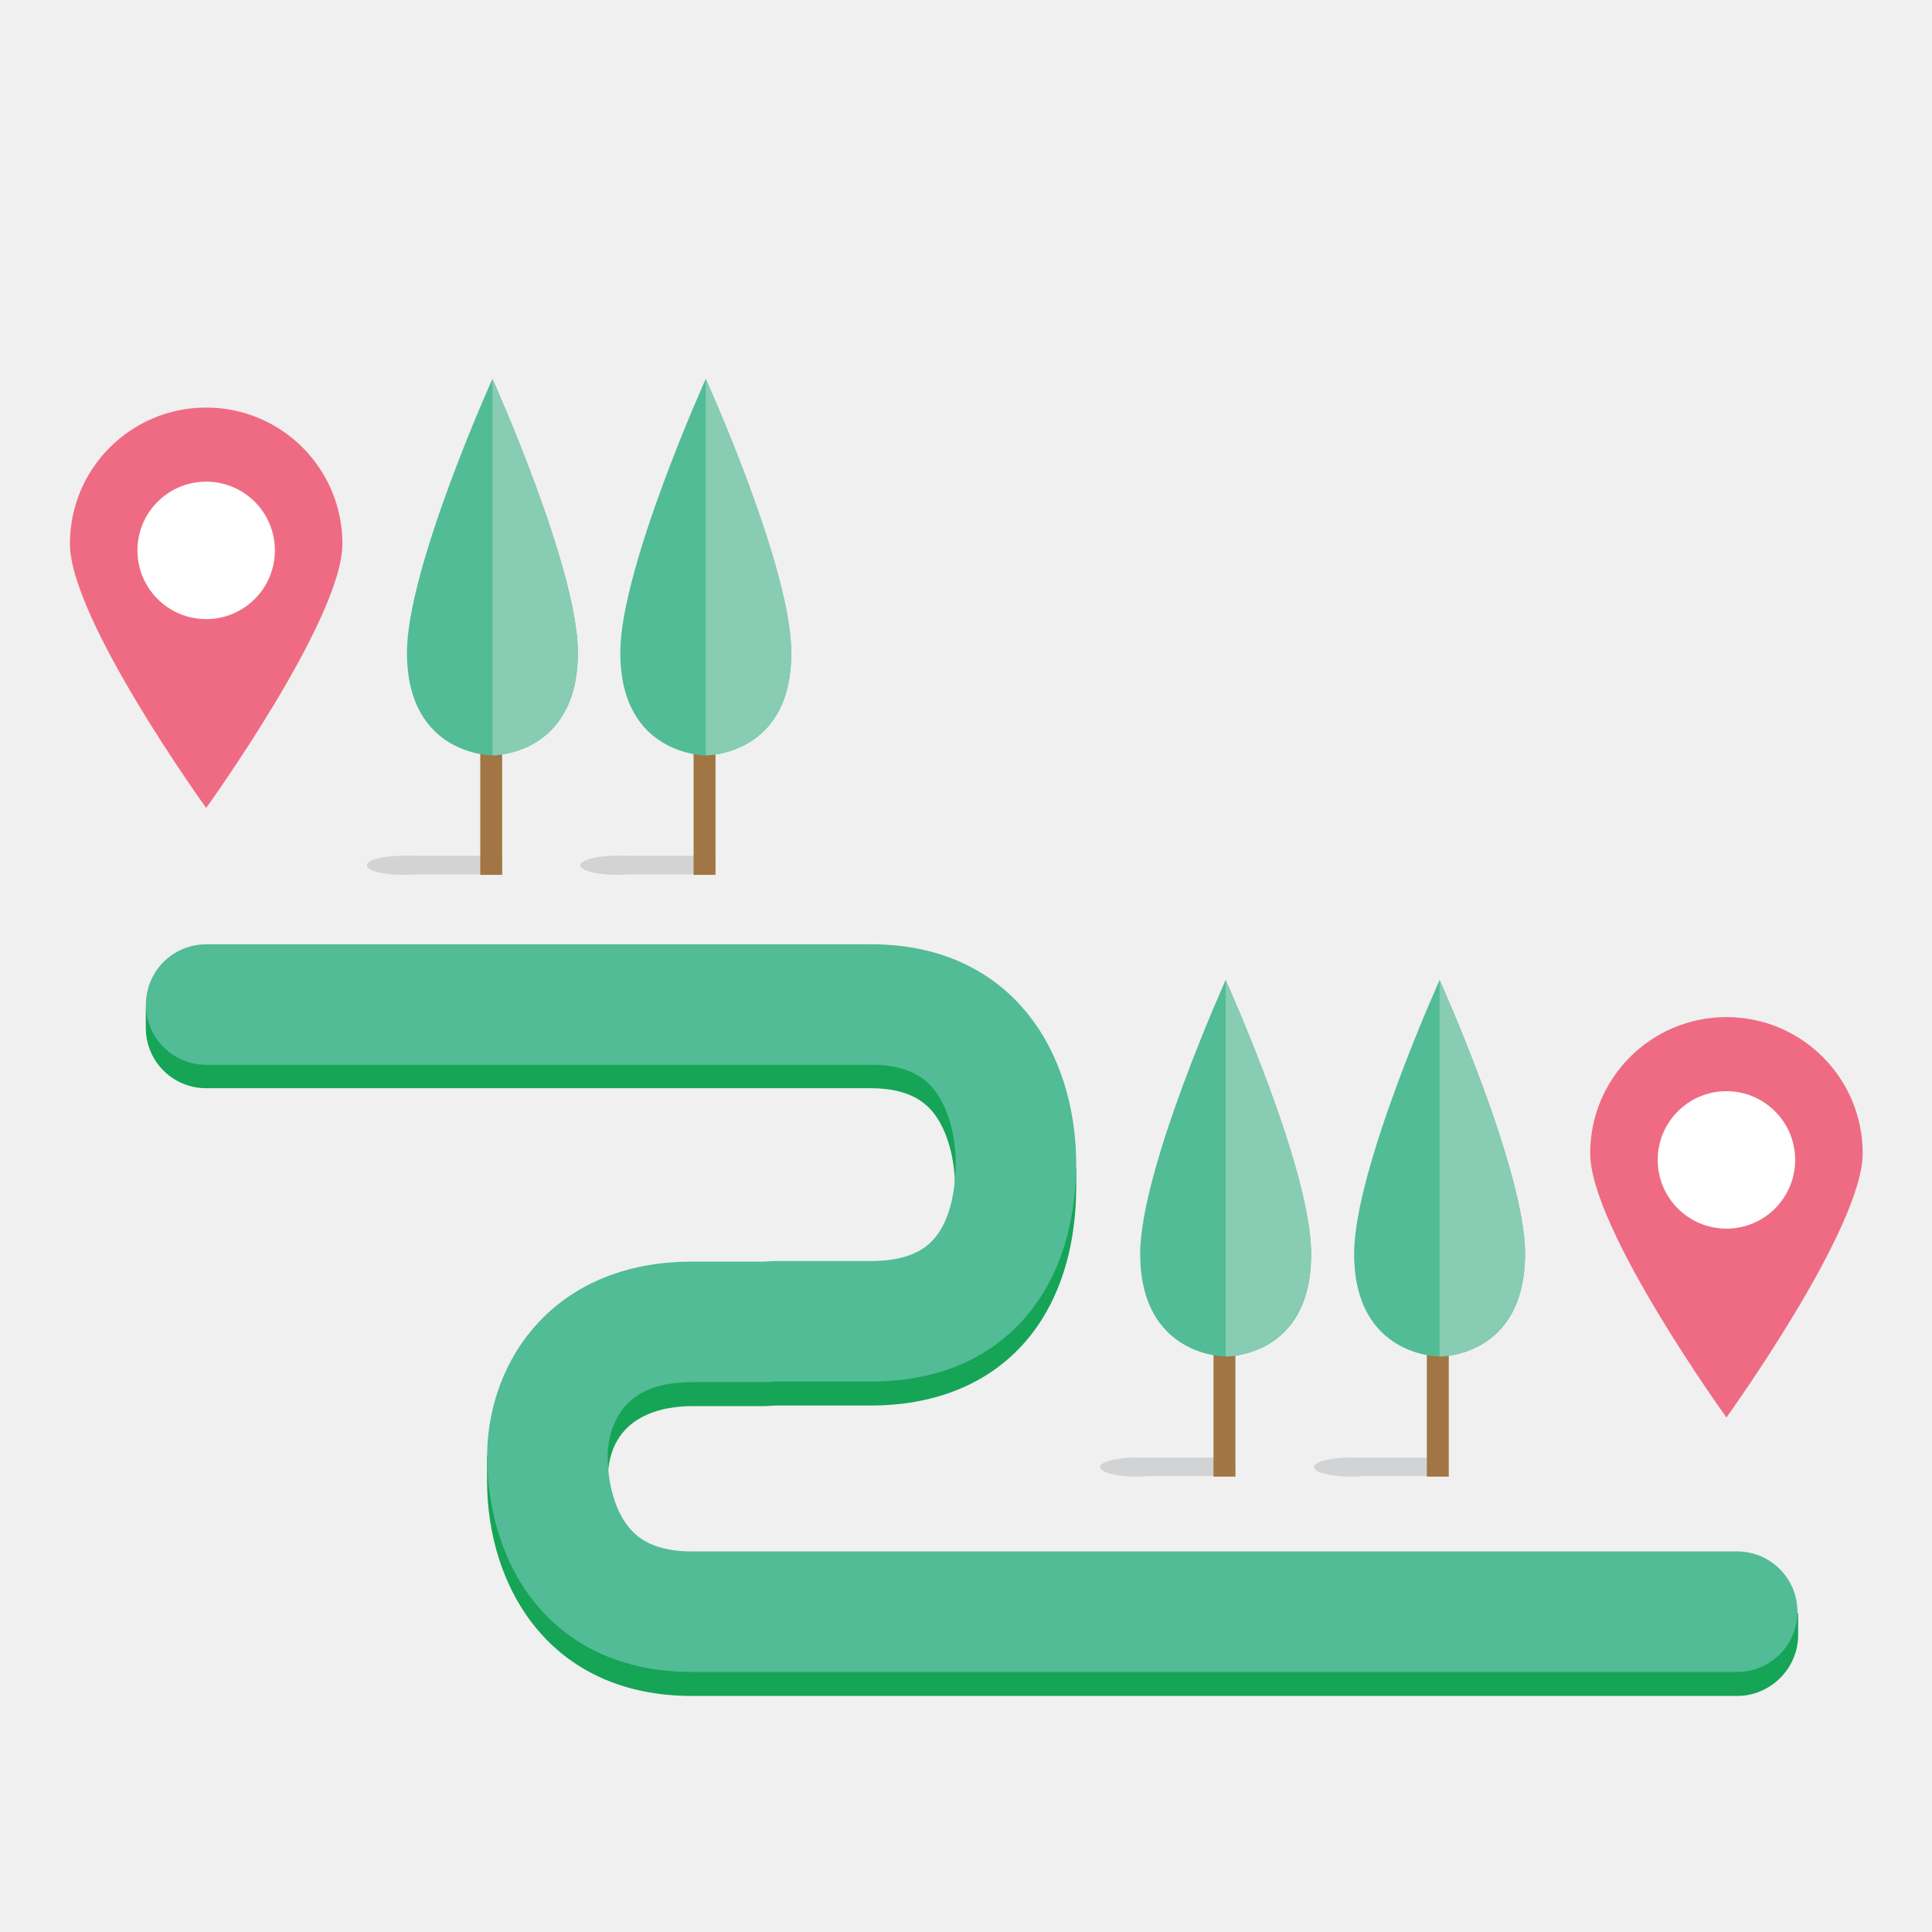
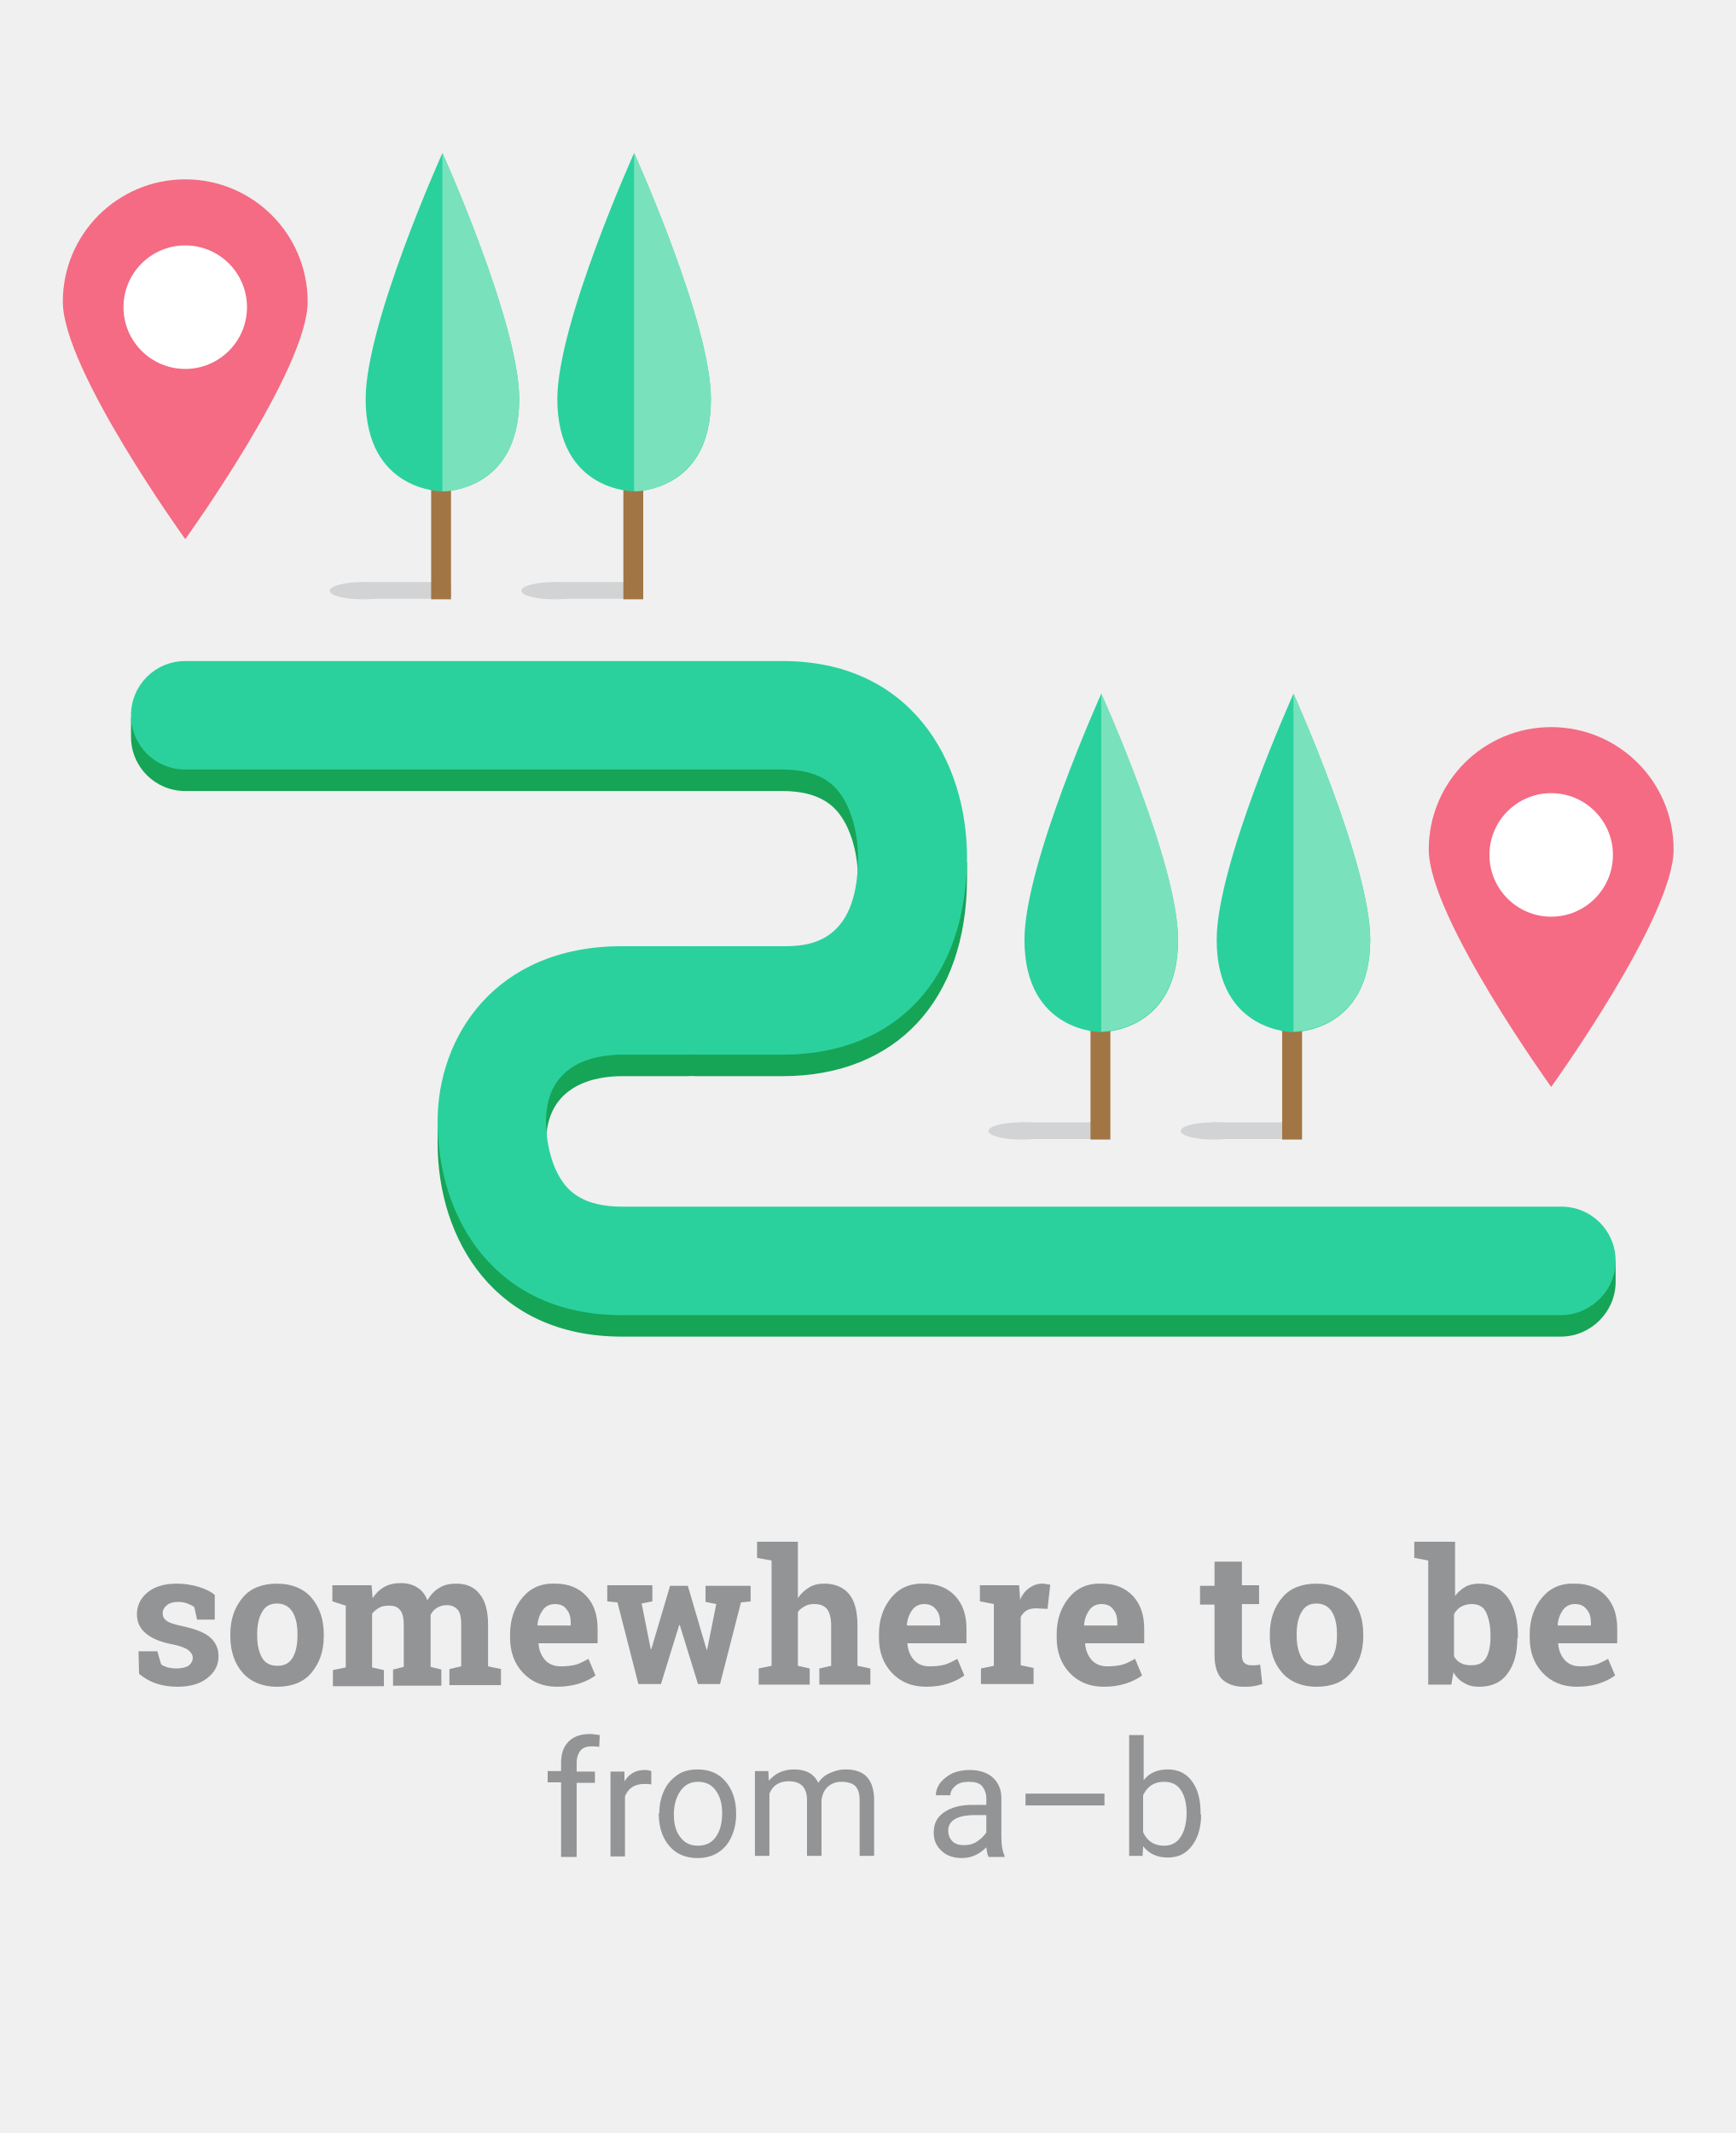
- <svg xmlns="http://www.w3.org/2000/svg" version="1.1" id="Layer_1" x="0px" y="0px" viewBox="0 0 323.3 323.3" style="enable-background:new 0 0 323.3 323.3;" xml:space="preserve">
+ <svg xmlns="http://www.w3.org/2000/svg" version="1.1" id="Layer_1" x="0px" y="0px" viewBox="0 0 323.3 397.2" style="enable-background:new 0 0 323.3 397.2;" xml:space="preserve">
  <style type="text/css">
- 	.st0{fill:#C6AF76;}
- 	.st1{fill:none;stroke:#A17644;stroke-width:3.316;stroke-miterlimit:10;}
- 	.st2{fill:#51BC96;}
- 	.st3{fill:#88CCB3;}
+ 	.st0{fill:#C6AF75;}
+ 	.st1{fill:#A17644;}
+ 	.st2{fill:#2AD19D;}
+ 	.st3{fill:#79E2BC;}
	.st4{fill:#34B188;}
- 	.st5{fill:#FBEC60;}
- 	.st6{fill:#FCE49B;}
- 	.st7{fill:#E3CD8A;}
- 	.st8{fill:#D9C080;}
- 	.st9{fill:none;stroke:#636467;stroke-width:10.577;stroke-miterlimit:10;}
- 	.st10{fill:none;stroke:#EF6B83;stroke-width:8.991;stroke-linejoin:round;stroke-miterlimit:10;}
- 	.st11{fill:none;stroke:#EF6B83;stroke-width:8.991;stroke-linecap:round;stroke-miterlimit:10;}
- 	.st12{fill:#CC496B;}
- 	.st13{fill:#EF6B83;}
- 	.st14{fill:none;stroke:#CF5C7A;stroke-width:4.959;stroke-linecap:round;stroke-miterlimit:10;}
- 	.st15{fill:#636467;}
- 	.st16{fill:#FFFFFF;stroke:#636467;stroke-width:7.149;stroke-linecap:round;stroke-miterlimit:10;}
- 	.st17{fill:none;stroke:#A17644;stroke-width:3.276;stroke-miterlimit:10;}
- 	.st18{fill:#626568;}
- 	.st19{fill:#E7D1B9;}
- 	.st20{fill:#ED6E83;}
- 	.st21{fill:#5BBBBB;}
- 	.st22{fill:#DFDFDE;}
- 	.st23{opacity:0.5;}
- 	.st24{fill:#D2D3D4;}
- 	.st25{fill:none;stroke:#A17644;stroke-width:3.667;stroke-miterlimit:10;}
- 	.st26{fill:#FFFFFF;}
- 	.st27{fill:#16A457;}
- 	.st28{fill:none;stroke:#51BC96;stroke-width:20.169;stroke-linecap:round;stroke-miterlimit:10;}
- 	.st29{fill:none;stroke:#51BC96;stroke-width:19.824;stroke-linecap:round;stroke-miterlimit:10;}
- 	.st30{fill-rule:evenodd;clip-rule:evenodd;fill:#EF6B83;}
- 	.st31{fill:none;stroke:#59BE99;stroke-width:3.5;stroke-miterlimit:10;}
- 	.st32{fill:none;stroke:#59BE99;stroke-width:3.5;stroke-linecap:round;stroke-miterlimit:10;}
- 	.st33{fill:#FFFFFF;stroke:#59BE99;stroke-width:3.5;stroke-linecap:round;stroke-miterlimit:10;}
- 	.st34{fill:none;stroke:#59BE99;stroke-width:4.5;stroke-linecap:round;stroke-miterlimit:10;}
- 	.st35{fill:#59BE99;}
- 	.st36{fill:none;stroke:#59BE99;stroke-width:4.5;stroke-linecap:round;stroke-linejoin:round;stroke-miterlimit:10;}
- 	.st37{opacity:0.8;fill:#EF6B83;}
- 	.st38{opacity:0.8;fill:none;stroke:#EF6C84;stroke-width:5;stroke-linecap:round;stroke-miterlimit:10;}
+ 	.st5{fill:#FCED5E;}
+ 	.st6{fill:#FDE49C;}
+ 	.st7{fill:#E2CC8A;}
+ 	.st8{fill:#D9C081;}
+ 	.st9{fill:#626366;}
+ 	.st10{fill:#F46B83;}
+ 	.st11{fill:#CC486A;}
+ 	.st12{fill:#CE5B79;}
+ 	.st13{fill:#FFFFFF;}
+ 	.st14{fill:#929496;}
+ 	.st15{fill:#626467;}
+ 	.st16{fill:#E6D0B8;}
+ 	.st17{fill:#EE6D83;}
+ 	.st18{fill:#5ABABA;}
+ 	.st19{fill:#DEDEDE;}
+ 	.st20{fill:#D1D3D4;}
+ 	.st21{fill:#16A457;}
+ 	.st22{fill:#58BD98;}
+ 	.st23{fill:#F6899C;}
+ 	.st24{fill:#1A9169;}
+ 	.st25{fill:#AA4660;}
+ 	.st26{fill-rule:evenodd;clip-rule:evenodd;fill:#F46B83;}
+ 	.st27{fill:#EF6B83;}
</style>
-   <path class="st24" d="M103.3,143.2h15.6c0.5,0,0.8,0.4,0.8,0.8v1.5c0,0.5-0.4,0.8-0.8,0.8h-15.6c-0.5,0-0.8-0.4-0.8-0.8v-1.5  C102.4,143.6,102.8,143.2,103.3,143.2z" />
-   <ellipse class="st24" cx="103.2" cy="144.8" rx="6.1" ry="1.6" />
  <g>
-     <path class="st24" d="M190.3,243.9h15.6c0.5,0,0.8,0.4,0.8,0.8v1.5c0,0.5-0.4,0.8-0.8,0.8h-15.6c-0.5,0-0.8-0.4-0.8-0.8v-1.5   C189.4,244.3,189.8,243.9,190.3,243.9z" />
-     <ellipse class="st24" cx="190.2" cy="245.5" rx="6.1" ry="1.6" />
+     <g>
+       <g>
+         <path class="st20" d="M103.3,108.4h15.6c0.5,0,0.8,0.4,0.8,0.8v1.5c0,0.5-0.4,0.8-0.8,0.8h-15.6c-0.5,0-0.8-0.4-0.8-0.8v-1.5     C102.4,108.8,102.8,108.4,103.3,108.4z" />
+       </g>
+     </g>
+     <g>
+       <g>
+         <ellipse class="st20" cx="103.2" cy="110" rx="6.1" ry="1.6" />
+       </g>
+     </g>
+     <g>
+       <g>
+         <g>
+           <path class="st20" d="M190.3,209h15.6c0.5,0,0.8,0.4,0.8,0.8v1.5c0,0.5-0.4,0.8-0.8,0.8h-15.6c-0.5,0-0.8-0.4-0.8-0.8v-1.5      C189.4,209.4,189.8,209,190.3,209z" />
+         </g>
+       </g>
+       <g>
+         <g>
+           <ellipse class="st20" cx="190.2" cy="210.6" rx="6.1" ry="1.6" />
+         </g>
+       </g>
+     </g>
+     <g>
+       <g>
+         <g>
+           <path class="st20" d="M226,209h15.6c0.5,0,0.8,0.4,0.8,0.8v1.5c0,0.5-0.4,0.8-0.8,0.8H226c-0.5,0-0.8-0.4-0.8-0.8v-1.5      C225.2,209.4,225.6,209,226,209z" />
+         </g>
+       </g>
+       <g>
+         <g>
+           <ellipse class="st20" cx="226" cy="210.6" rx="6.1" ry="1.6" />
+         </g>
+       </g>
+     </g>
+     <g>
+       <g>
+         <path class="st20" d="M67.6,108.4h15.6c0.5,0,0.8,0.4,0.8,0.8v1.5c0,0.5-0.4,0.8-0.8,0.8H67.6c-0.5,0-0.8-0.4-0.8-0.8v-1.5     C66.7,108.8,67.1,108.4,67.6,108.4z" />
+       </g>
+     </g>
+     <g>
+       <g>
+         <rect x="203.1" y="158.5" class="st1" width="3.7" height="53.7" />
+       </g>
+     </g>
+     <g>
+       <g>
+         <path class="st2" d="M205.1,192.2c0,0-14.3,0.1-14.3-17.2c0-14.1,14.3-45.8,14.3-45.8s14.3,31.7,14.3,45.8     C219.5,192.3,205.1,192.2,205.1,192.2z" />
+       </g>
+     </g>
+     <g>
+       <g>
+         <path class="st3" d="M205.1,129.1v63c0,0,14.3,0.1,14.3-17.2C219.5,160.9,205.1,129.1,205.1,129.1z" />
+       </g>
+     </g>
+     <g>
+       <g>
+         <rect x="238.8" y="158.5" class="st1" width="3.7" height="53.7" />
+       </g>
+     </g>
+     <g>
+       <g>
+         <path class="st2" d="M240.9,192.2c0,0-14.3,0.1-14.3-17.2c0-14.1,14.3-45.8,14.3-45.8s14.3,31.7,14.3,45.8     C255.2,192.3,240.9,192.2,240.9,192.2z" />
+       </g>
+     </g>
+     <g>
+       <g>
+         <path class="st3" d="M240.9,129.1v63c0,0,14.3,0.1,14.3-17.2C255.2,160.9,240.9,129.1,240.9,129.1z" />
+       </g>
+     </g>
+     <g>
+       <g>
+         <rect x="80.3" y="57.9" class="st1" width="3.7" height="53.7" />
+       </g>
+     </g>
+     <g>
+       <g>
+         <path class="st2" d="M82.4,91.5c0,0-14.3,0.1-14.3-17.2c0-14.1,14.3-45.8,14.3-45.8s14.3,31.7,14.3,45.8     C96.7,91.7,82.4,91.5,82.4,91.5z" />
+       </g>
+     </g>
+     <g>
+       <g>
+         <path class="st3" d="M82.4,28.5v63c0,0,14.3,0.1,14.3-17.2C96.7,60.2,82.4,28.5,82.4,28.5z" />
+       </g>
+     </g>
+     <g>
+       <g>
+         <rect x="116.1" y="57.9" class="st1" width="3.7" height="53.7" />
+       </g>
+     </g>
+     <g>
+       <g>
+         <path class="st2" d="M118.1,91.5c0,0-14.3,0.1-14.3-17.2c0-14.1,14.3-45.8,14.3-45.8s14.3,31.7,14.3,45.8     C132.5,91.7,118.1,91.5,118.1,91.5z" />
+       </g>
+     </g>
+     <g>
+       <g>
+         <path class="st3" d="M118.1,28.5v63c0,0,14.3,0.1,14.3-17.2C132.5,60.2,118.1,28.5,118.1,28.5z" />
+       </g>
+     </g>
+     <g>
+       <g>
+         <path class="st10" d="M311.7,158.2c0,12.6-22.8,44.2-22.8,44.2s-22.8-31.6-22.8-44.2s10.2-22.8,22.8-22.8     C301.5,135.4,311.7,145.6,311.7,158.2z" />
+       </g>
+     </g>
+     <g>
+       <g>
+         <circle class="st13" cx="288.9" cy="159.2" r="11.5" />
+       </g>
+     </g>
+     <g>
+       <g>
+         <path class="st10" d="M57.3,56.2c0,12.6-22.8,44.2-22.8,44.2S11.7,68.8,11.7,56.2s10.2-22.8,22.8-22.8S57.3,43.6,57.3,56.2z" />
+       </g>
+     </g>
+     <g>
+       <g>
+         <circle class="st13" cx="34.5" cy="57.2" r="11.5" />
+       </g>
+     </g>
+     <g>
+       <g>
+         <g>
+           <g>
+             <g>
+               <path class="st21" d="M145.7,200.4h-16c-5.6,0-10.1-4.5-10.1-10.1s4.5-10.1,10.1-10.1h16c4.2,0,14.1,0,14.1-16.5        c0-4.3-1.1-8.5-2.9-11.3c-1.4-2.2-4.1-5.1-11.2-5.1H34.5c-5.6,0-10.1-4.5-10.1-10.1c0-0.7,0-3.5,0-3.5s4.6-6.6,10.1-6.6h111.3        c23.6,0,34.3,33.5,34.3,33.5s0,3,0,3.1C180,186.3,166.9,200.4,145.7,200.4z" />
+             </g>
+           </g>
+         </g>
+         <g>
+           <g>
+             <g>
+               <path class="st21" d="M290.7,248.9H115.8c-23.7,0-34.3-18.1-34.3-36.1c0-0.5,0-3.9,0-3.9s10.9-28.7,34.3-28.7h12.1        c5.6,0,10.1,4.5,10.1,10.1s-4.5,10.1-10.1,10.1h-12.1c-4.3,0-14.1,1.2-14.1,12.4c0,4.2,1.1,8.3,2.9,11c1.4,2.1,4.1,5,11.3,5        h174.9c5.5,0,10.1,6.3,10.1,6.3s0,3.4,0,3.8C300.8,244.4,296.2,248.9,290.7,248.9z" />
+             </g>
+           </g>
+         </g>
+       </g>
+       <g>
+         <g>
+           <g>
+             <path class="st2" d="M145.7,196.4h-16c-5.6,0-10.1-4.5-10.1-10.1s4.5-10.1,10.1-10.1h16c4.2,0,14.1,0,14.1-16.5       c0-4.3-1.1-8.5-2.9-11.3c-1.4-2.2-4.1-5.1-11.2-5.1H34.5c-5.6,0-10.1-4.5-10.1-10.1c0-5.6,4.5-10.1,10.1-10.1h111.3       c23.7,0,34.3,18.4,34.3,36.6C180,182.3,166.9,196.4,145.7,196.4z" />
+           </g>
+         </g>
+         <g>
+           <g>
+             <path class="st2" d="M290.7,244.9H115.8c-23.7,0-34.3-18.1-34.3-36.1c0-15.7,10.7-32.6,34.3-32.6h12.1       c5.6,0,10.1,4.5,10.1,10.1s-4.5,10.1-10.1,10.1h-12.1c-4.3,0-14.1,1.2-14.1,12.4c0,4.2,1.1,8.3,2.9,11       c1.4,2.1,4.1,4.9,11.3,4.9h174.9c5.6,0,10.1,4.5,10.1,10.1S296.2,244.9,290.7,244.9z" />
+           </g>
+         </g>
+       </g>
+     </g>
+     <g>
+       <g>
+         <g>
+           <path class="st14" d="M40,301.6h-3.3l-0.5-2.3c-0.3-0.3-0.8-0.5-1.3-0.7s-1.1-0.3-1.7-0.3c-0.9,0-1.6,0.2-2.1,0.6      c-0.5,0.4-0.8,0.9-0.8,1.5c0,0.6,0.2,1,0.7,1.4c0.5,0.4,1.5,0.7,2.9,1c2.3,0.5,4,1.1,5.1,2c1.1,0.9,1.7,2.1,1.7,3.6      c0,1.7-0.7,3-2.1,4.1c-1.4,1.1-3.3,1.6-5.6,1.6c-1.4,0-2.7-0.2-3.9-0.6c-1.2-0.4-2.2-1-3.2-1.8l-0.1-4.2h3.5l0.7,2.4      c0.3,0.3,0.7,0.4,1.2,0.6c0.5,0.1,1,0.2,1.6,0.2c1,0,1.8-0.2,2.3-0.5c0.5-0.4,0.8-0.9,0.8-1.5c0-0.5-0.3-1-0.8-1.4      c-0.5-0.4-1.5-0.8-3-1.1c-2.2-0.4-3.8-1.1-4.9-2c-1.1-0.9-1.7-2.1-1.7-3.6c0-1.5,0.6-2.9,1.9-4c1.3-1.1,3.1-1.7,5.5-1.7      c1.4,0,2.8,0.2,4.1,0.6c1.3,0.4,2.3,0.9,3,1.5L40,301.6z" />
+         </g>
+       </g>
+       <g>
+         <g>
+           <path class="st14" d="M42.9,304.3c0-2.8,0.8-5,2.3-6.8c1.5-1.8,3.7-2.6,6.4-2.6c2.7,0,4.9,0.9,6.4,2.6c1.5,1.8,2.3,4,2.3,6.8      v0.4c0,2.8-0.8,5-2.3,6.8c-1.5,1.8-3.7,2.6-6.4,2.6c-2.7,0-4.9-0.9-6.4-2.6c-1.5-1.7-2.3-4-2.3-6.8V304.3z M47.9,304.6      c0,1.7,0.3,3,0.9,4.1c0.6,1,1.5,1.5,2.9,1.5c1.3,0,2.2-0.5,2.8-1.5c0.6-1,0.9-2.4,0.9-4.1v-0.4c0-1.6-0.3-3-0.9-4      c-0.6-1-1.6-1.6-2.9-1.6s-2.2,0.5-2.8,1.6c-0.6,1-0.9,2.4-0.9,4V304.6z" />
+         </g>
+       </g>
+       <g>
+         <g>
+           <path class="st14" d="M61.9,298.2v-3h7.3l0.2,2.4c0.6-0.9,1.3-1.6,2.2-2.1c0.9-0.5,1.9-0.7,3.1-0.7c1.2,0,2.2,0.3,3,0.8      c0.8,0.5,1.5,1.3,1.9,2.4c0.6-1,1.3-1.8,2.2-2.3c0.9-0.6,2-0.8,3.2-0.8c1.8,0,3.3,0.6,4.3,1.9c1.1,1.3,1.6,3.2,1.6,5.8v7.7      l2.4,0.5v3h-9.6v-3l2.2-0.5v-7.7c0-1.4-0.2-2.4-0.7-2.9c-0.5-0.5-1.1-0.8-2-0.8c-0.7,0-1.3,0.2-1.8,0.5      c-0.5,0.3-0.9,0.7-1.2,1.3c0,0.2,0,0.4,0,0.6c0,0.2,0,0.3,0,0.5v8.6l2,0.5v3h-9v-3l2-0.5v-7.7c0-1.4-0.2-2.3-0.7-2.9      c-0.5-0.6-1.1-0.8-2.1-0.8c-0.7,0-1.3,0.1-1.8,0.4c-0.5,0.3-0.9,0.6-1.3,1.1v10l2.2,0.5v3h-9.5v-3l2.4-0.5v-11.5L61.9,298.2z" />
+         </g>
+       </g>
+       <g>
+         <g>
+           <path class="st14" d="M103.8,314.1c-2.7,0-4.8-0.9-6.4-2.6c-1.6-1.7-2.4-3.9-2.4-6.5v-0.7c0-2.7,0.8-5,2.3-6.8s3.5-2.7,6.1-2.6      c2.5,0,4.4,0.8,5.8,2.3c1.4,1.5,2.1,3.5,2.1,6.1v2.7h-11l0,0.1c0.1,1.2,0.5,2.2,1.2,3s1.7,1.2,2.9,1.2c1.1,0,2-0.1,2.8-0.3      c0.7-0.2,1.5-0.6,2.4-1.1l1.3,3.1c-0.8,0.6-1.8,1.1-3,1.5C106.6,313.9,105.2,314.1,103.8,314.1z M103.3,298.7      c-0.9,0-1.7,0.4-2.2,1.1c-0.5,0.7-0.9,1.6-1,2.8l0.1,0.1h6.1v-0.4c0-1.1-0.2-1.9-0.7-2.5C105.1,299,104.3,298.7,103.3,298.7z" />
+         </g>
+       </g>
+       <g>
+         <g>
+           <path class="st14" d="M139.9,298.2l-1.9,0.2l-3.9,15.2H130l-3.4-11h-0.1l-3.4,11h-4.2l-3.9-15.2l-1.9-0.2v-3h8.4v3l-2,0.4      l1.7,8.5h0.1l3.5-11.8h3.3l3.5,11.9h0.1l1.7-8.5l-2-0.4v-3h8.4V298.2z" />
+         </g>
+       </g>
+       <g>
+         <g>
+           <path class="st14" d="M141.3,310.7l2.4-0.5v-19.6l-2.7-0.5v-3h7.6v10.5c0.6-0.9,1.3-1.5,2.1-2c0.8-0.5,1.8-0.7,2.8-0.7      c1.9,0,3.5,0.6,4.6,1.9c1.1,1.3,1.6,3.3,1.6,5.9v7.5l2.4,0.5v3h-9.5v-3l2.2-0.5v-7.5c0-1.4-0.3-2.5-0.8-3.1      c-0.5-0.6-1.3-0.9-2.3-0.9c-0.7,0-1.3,0.1-1.8,0.4s-1,0.6-1.3,1.1v10l2.2,0.5v3h-9.5V310.7z" />
+         </g>
+       </g>
+       <g>
+         <g>
+           <path class="st14" d="M172.5,314.1c-2.7,0-4.8-0.9-6.4-2.6c-1.6-1.7-2.4-3.9-2.4-6.5v-0.7c0-2.7,0.8-5,2.3-6.8s3.5-2.7,6.1-2.6      c2.5,0,4.4,0.8,5.8,2.3c1.4,1.5,2.1,3.5,2.1,6.1v2.7h-11l0,0.1c0.1,1.2,0.5,2.2,1.2,3s1.7,1.2,2.9,1.2c1.1,0,2-0.1,2.8-0.3      c0.7-0.2,1.5-0.6,2.4-1.1l1.3,3.1c-0.8,0.6-1.8,1.1-3,1.5C175.4,313.9,174,314.1,172.5,314.1z M172.1,298.7      c-0.9,0-1.7,0.4-2.2,1.1c-0.5,0.7-0.9,1.6-1,2.8l0.1,0.1h6.1v-0.4c0-1.1-0.2-1.9-0.7-2.5C173.8,299,173.1,298.7,172.1,298.7z" />
+         </g>
+       </g>
+       <g>
+         <g>
+           <path class="st14" d="M182.7,310.7l2.4-0.5v-11.5l-2.6-0.5v-3h7.3l0.2,2.7c0.4-1,1-1.7,1.7-2.2s1.5-0.8,2.4-0.8      c0.3,0,0.5,0,0.8,0.1c0.3,0,0.5,0.1,0.7,0.1l-0.5,4.5l-2.1-0.1c-0.7,0-1.3,0.1-1.8,0.4c-0.5,0.3-0.8,0.7-1.1,1.2v9l2.4,0.5v3      h-9.8V310.7z" />
+         </g>
+       </g>
+       <g>
+         <g>
+           <path class="st14" d="M205.6,314.1c-2.7,0-4.8-0.9-6.4-2.6c-1.6-1.7-2.4-3.9-2.4-6.5v-0.7c0-2.7,0.8-5,2.3-6.8s3.5-2.7,6.1-2.6      c2.5,0,4.4,0.8,5.8,2.3c1.4,1.5,2.1,3.5,2.1,6.1v2.7h-11l0,0.1c0.1,1.2,0.5,2.2,1.2,3s1.7,1.2,2.9,1.2c1.1,0,2-0.1,2.8-0.3      c0.7-0.2,1.5-0.6,2.4-1.1l1.3,3.1c-0.8,0.6-1.8,1.1-3,1.5C208.4,313.9,207.1,314.1,205.6,314.1z M205.1,298.7      c-0.9,0-1.7,0.4-2.2,1.1c-0.5,0.7-0.9,1.6-1,2.8l0.1,0.1h6.1v-0.4c0-1.1-0.2-1.9-0.7-2.5C206.9,299,206.1,298.7,205.1,298.7z" />
+         </g>
+       </g>
+       <g>
+         <g>
+           <path class="st14" d="M231.3,290.7v4.5h3.2v3.5h-3.2v9.4c0,0.7,0.1,1.2,0.4,1.5c0.3,0.3,0.7,0.5,1.2,0.5c0.3,0,0.6,0,0.9,0      c0.3,0,0.5-0.1,0.9-0.1l0.4,3.6c-0.6,0.2-1.1,0.3-1.7,0.4c-0.5,0.1-1.1,0.1-1.8,0.1c-1.7,0-3-0.5-4-1.4      c-0.9-0.9-1.4-2.4-1.4-4.5v-9.4h-2.7v-3.5h2.7v-4.5H231.3z" />
+         </g>
+       </g>
+       <g>
+         <g>
+           <path class="st14" d="M236.5,304.3c0-2.8,0.8-5,2.3-6.8c1.5-1.8,3.7-2.6,6.4-2.6c2.7,0,4.9,0.9,6.4,2.6c1.5,1.8,2.3,4,2.3,6.8      v0.4c0,2.8-0.8,5-2.3,6.8c-1.5,1.8-3.7,2.6-6.4,2.6c-2.7,0-4.9-0.9-6.4-2.6c-1.5-1.7-2.3-4-2.3-6.8V304.3z M241.5,304.6      c0,1.7,0.3,3,0.9,4.1c0.6,1,1.5,1.5,2.9,1.5c1.3,0,2.2-0.5,2.8-1.5c0.6-1,0.9-2.4,0.9-4.1v-0.4c0-1.6-0.3-3-0.9-4      c-0.6-1-1.6-1.6-2.9-1.6s-2.2,0.5-2.8,1.6c-0.6,1-0.9,2.4-0.9,4V304.6z" />
+         </g>
+       </g>
+       <g>
+         <g>
+           <path class="st14" d="M282.6,305c0,2.8-0.6,5-1.8,6.6c-1.2,1.7-3,2.5-5.3,2.5c-1.1,0-2-0.2-2.8-0.7c-0.8-0.4-1.5-1.1-2-2      l-0.4,2.3h-4.3v-23.1l-2.6-0.5v-3h7.6v10.1c0.5-0.7,1.2-1.3,1.9-1.7c0.7-0.4,1.6-0.6,2.6-0.6c2.3,0,4.1,0.9,5.4,2.7      c1.2,1.8,1.8,4.1,1.8,7.1V305z M277.6,304.6c0-1.8-0.3-3.2-0.8-4.3c-0.5-1.1-1.4-1.6-2.7-1.6c-0.8,0-1.4,0.2-2,0.5      c-0.5,0.3-1,0.8-1.3,1.4v7.8c0.3,0.6,0.7,1,1.3,1.3c0.5,0.3,1.2,0.4,2,0.4c1.3,0,2.2-0.5,2.7-1.4c0.5-0.9,0.8-2.2,0.8-3.9V304.6      z" />
+         </g>
+       </g>
+       <g>
+         <g>
+           <path class="st14" d="M293.7,314.1c-2.7,0-4.8-0.9-6.4-2.6c-1.6-1.7-2.4-3.9-2.4-6.5v-0.7c0-2.7,0.8-5,2.3-6.8s3.5-2.7,6.1-2.6      c2.5,0,4.4,0.8,5.8,2.3c1.4,1.5,2.1,3.5,2.1,6.1v2.7h-11l0,0.1c0.1,1.2,0.5,2.2,1.2,3s1.7,1.2,2.9,1.2c1.1,0,2-0.1,2.8-0.3      c0.7-0.2,1.5-0.6,2.4-1.1l1.3,3.1c-0.8,0.6-1.8,1.1-3,1.5C296.6,313.9,295.2,314.1,293.7,314.1z M293.3,298.7      c-0.9,0-1.7,0.4-2.2,1.1c-0.5,0.7-0.9,1.6-1,2.8l0.1,0.1h6.1v-0.4c0-1.1-0.2-1.9-0.7-2.5C295,299,294.3,298.7,293.3,298.7z" />
+         </g>
+       </g>
+       <g>
+         <g>
+           <path class="st14" d="M104.5,345.7v-13.8H102v-2.1h2.5v-1.6c0-1.7,0.5-3,1.4-3.9s2.2-1.4,3.9-1.4c0.6,0,1.2,0.1,1.9,0.2      l-0.1,2.2c-0.5-0.1-0.9-0.1-1.5-0.1c-0.9,0-1.6,0.3-2,0.8s-0.7,1.3-0.7,2.2v1.7h3.4v2.1h-3.4v13.8H104.5z" />
+         </g>
+       </g>
+       <g>
+         <g>
+           <path class="st14" d="M121.3,332.3c-0.4-0.1-0.9-0.1-1.3-0.1c-1.8,0-3,0.8-3.6,2.3v11.2h-2.7v-15.8h2.6l0,1.8      c0.9-1.4,2.1-2.1,3.8-2.1c0.5,0,0.9,0.1,1.2,0.2V332.3z" />
+         </g>
+       </g>
+       <g>
+         <g>
+           <path class="st14" d="M122.8,337.6c0-1.6,0.3-2.9,0.9-4.2s1.5-2.2,2.5-2.9s2.3-1,3.7-1c2.2,0,3.9,0.7,5.2,2.2c1.3,1.5,2,3.5,2,6      v0.2c0,1.5-0.3,2.9-0.9,4.2s-1.4,2.2-2.5,2.9c-1.1,0.7-2.4,1-3.8,1c-2.1,0-3.9-0.7-5.2-2.2c-1.3-1.5-2-3.5-2-5.9V337.6z       M125.5,337.9c0,1.8,0.4,3.2,1.2,4.2c0.8,1.1,1.9,1.6,3.3,1.6c1.4,0,2.5-0.5,3.3-1.6s1.2-2.6,1.2-4.5c0-1.7-0.4-3.1-1.2-4.2      c-0.8-1.1-1.9-1.6-3.3-1.6c-1.3,0-2.4,0.5-3.2,1.6S125.5,336,125.5,337.9z" />
+         </g>
+       </g>
+       <g>
+         <g>
+           <path class="st14" d="M143.1,329.8l0.1,1.8c1.2-1.4,2.7-2.1,4.7-2.1c2.2,0,3.7,0.8,4.5,2.5c0.5-0.8,1.2-1.4,2.1-1.8      s1.8-0.7,3-0.7c3.5,0,5.2,1.8,5.3,5.5v10.6h-2.7v-10.5c0-1.1-0.3-2-0.8-2.5s-1.4-0.8-2.6-0.8c-1,0-1.8,0.3-2.5,0.9      c-0.7,0.6-1,1.4-1.2,2.4v10.5h-2.7v-10.4c0-2.3-1.1-3.5-3.4-3.5c-1.8,0-3,0.8-3.6,2.3v11.6h-2.7v-15.8H143.1z" />
+         </g>
+       </g>
+       <g>
+         <g>
+           <path class="st14" d="M184.1,345.7c-0.2-0.3-0.3-0.9-0.4-1.7c-1.3,1.3-2.8,2-4.5,2c-1.6,0-2.8-0.4-3.8-1.3c-1-0.9-1.5-2-1.5-3.4      c0-1.7,0.6-2.9,1.9-3.8c1.3-0.9,3-1.4,5.3-1.4h2.6v-1.2c0-0.9-0.3-1.7-0.8-2.3s-1.4-0.8-2.5-0.8c-1,0-1.8,0.2-2.4,0.7      s-1,1.1-1,1.8h-2.7c0-0.8,0.3-1.6,0.8-2.3c0.6-0.7,1.3-1.3,2.3-1.8c1-0.4,2-0.6,3.2-0.6c1.8,0,3.3,0.5,4.3,1.4      c1,0.9,1.6,2.2,1.6,3.8v7.3c0,1.5,0.2,2.6,0.6,3.5v0.2H184.1z M179.6,343.6c0.8,0,1.7-0.2,2.4-0.7s1.3-1,1.7-1.7V338h-2.1      c-3.3,0-5,1-5,2.9c0,0.8,0.3,1.5,0.8,2S178.7,343.6,179.6,343.6z" />
+         </g>
+       </g>
+       <g>
+         <g>
+           <path class="st14" d="M205.6,336.2H191v-2.2h14.7V336.2z" />
+         </g>
+       </g>
+       <g>
+         <g>
+           <path class="st14" d="M223.7,337.9c0,2.4-0.6,4.4-1.7,5.8c-1.1,1.5-2.6,2.2-4.5,2.2c-2,0-3.5-0.7-4.6-2.1l-0.1,1.8h-2.5v-22.5      h2.7v8.4c1.1-1.4,2.6-2,4.5-2s3.4,0.7,4.5,2.2c1.1,1.5,1.6,3.4,1.6,6V337.9z M221,337.6c0-1.8-0.4-3.3-1.1-4.3s-1.7-1.5-3.1-1.5      c-1.8,0-3.1,0.8-3.9,2.5v6.9c0.8,1.7,2.1,2.5,3.9,2.5c1.3,0,2.3-0.5,3-1.5S221,339.7,221,337.6z" />
+         </g>
+       </g>
+     </g>
+     <g>
+       <g>
+         <ellipse class="st20" cx="67.5" cy="110" rx="6.1" ry="1.6" />
+       </g>
+     </g>
  </g>
-   <g>
-     <path class="st24" d="M226,243.9h15.6c0.5,0,0.8,0.4,0.8,0.8v1.5c0,0.5-0.4,0.8-0.8,0.8H226c-0.5,0-0.8-0.4-0.8-0.8v-1.5   C225.2,244.3,225.6,243.9,226,243.9z" />
-     <ellipse class="st24" cx="226" cy="245.5" rx="6.1" ry="1.6" />
-   </g>
-   <path class="st24" d="M67.6,143.2h15.6c0.5,0,0.8,0.4,0.8,0.8v1.5c0,0.5-0.4,0.8-0.8,0.8H67.6c-0.5,0-0.8-0.4-0.8-0.8v-1.5  C66.7,143.6,67.1,143.2,67.6,143.2z" />
-   <line class="st25" x1="204.9" y1="193.4" x2="204.9" y2="247.1" />
-   <path class="st2" d="M205.1,227c0,0-14.3,0.1-14.3-17.2c0-14.1,14.3-45.8,14.3-45.8s14.3,31.7,14.3,45.8  C219.5,227.2,205.1,227,205.1,227z" />
-   <path class="st3" d="M205.1,164v63c0,0,14.3,0.1,14.3-17.2C219.5,195.7,205.1,164,205.1,164z" />
-   <line class="st25" x1="240.6" y1="193.4" x2="240.6" y2="247.1" />
-   <path class="st2" d="M240.9,227c0,0-14.3,0.1-14.3-17.2c0-14.1,14.3-45.8,14.3-45.8s14.3,31.7,14.3,45.8  C255.2,227.2,240.9,227,240.9,227z" />
-   <path class="st3" d="M240.9,164v63c0,0,14.3,0.1,14.3-17.2C255.2,195.7,240.9,164,240.9,164z" />
-   <line class="st25" x1="82.2" y1="92.8" x2="82.2" y2="146.4" />
-   <path class="st2" d="M82.4,126.4c0,0-14.3,0.1-14.3-17.2c0-14.1,14.3-45.8,14.3-45.8s14.3,31.7,14.3,45.8  C96.7,126.5,82.4,126.4,82.4,126.4z" />
-   <path class="st3" d="M82.4,63.4v63c0,0,14.3,0.1,14.3-17.2C96.7,95.1,82.4,63.4,82.4,63.4z" />
-   <line class="st25" x1="117.9" y1="92.8" x2="117.9" y2="146.4" />
-   <path class="st2" d="M118.1,126.4c0,0-14.3,0.1-14.3-17.2c0-14.1,14.3-45.8,14.3-45.8s14.3,31.7,14.3,45.8  C132.5,126.5,118.1,126.4,118.1,126.4z" />
-   <path class="st3" d="M118.1,63.4v63c0,0,14.3,0.1,14.3-17.2C132.5,95.1,118.1,63.4,118.1,63.4z" />
-   <path class="st13" d="M311.7,193c0,12.6-22.8,44.2-22.8,44.2s-22.8-31.6-22.8-44.2s10.2-22.8,22.8-22.8S311.7,180.4,311.7,193z" />
-   <circle class="st26" cx="288.9" cy="194.1" r="11.5" />
-   <path class="st13" d="M57.3,91c0,12.6-22.8,44.2-22.8,44.2S11.7,103.6,11.7,91s10.2-22.8,22.8-22.8S57.3,78.4,57.3,91z" />
-   <circle class="st26" cx="34.5" cy="92.1" r="11.5" />
-   <g>
-     <g>
-       <g>
-         <path class="st27" d="M145.7,235.2h-16c-5.6,0-10.1-4.5-10.1-10.1s4.5-10.1,10.1-10.1h16c4.2,0,14.1,0,14.1-16.5     c0-4.3-1.1-8.5-2.9-11.3c-1.4-2.2-4.1-5.1-11.2-5.1H34.5c-5.6,0-10.1-4.5-10.1-10.1c0-0.7,0-3.5,0-3.5S29,162,34.5,162h111.3     c23.6,0,34.3,33.5,34.3,33.5s0,3,0,3.1C180,221.2,166.9,235.2,145.7,235.2z" />
-       </g>
-       <g>
-         <path class="st27" d="M290.7,283.8H115.8c-23.7,0-34.3-18.1-34.3-36.1c0-0.5,0-3.9,0-3.9s10.9-28.7,34.3-28.7h12.1     c5.6,0,10.1,4.5,10.1,10.1s-4.5,10.1-10.1,10.1h-12.1c-4.3,0-14.1,1.2-14.1,12.4c0,4.2,1.1,8.3,2.9,11c1.4,2.1,4.1,5,11.3,5     h174.9c5.5,0,10.1,6.3,10.1,6.3s0,3.4,0,3.8C300.8,279.3,296.2,283.8,290.7,283.8z" />
-       </g>
-     </g>
-     <g>
-       <path class="st28" d="M34.5,168.1c0,0,98.7,0,111.3,0c20.1,0,24.2,17,24.2,26.5c0,13.4-5.9,26.5-24.2,26.5c-6,0-16,0-16,0" />
-       <path class="st28" d="M290.7,269.7c0,0-162.4,0-174.9,0c-20.1,0-24.2-16.5-24.2-26s5.9-22.5,24.2-22.5c2.4,0,12.1,0,12.1,0" />
-     </g>
-   </g>
-   <ellipse class="st24" cx="67.5" cy="144.8" rx="6.1" ry="1.6" />
</svg>
